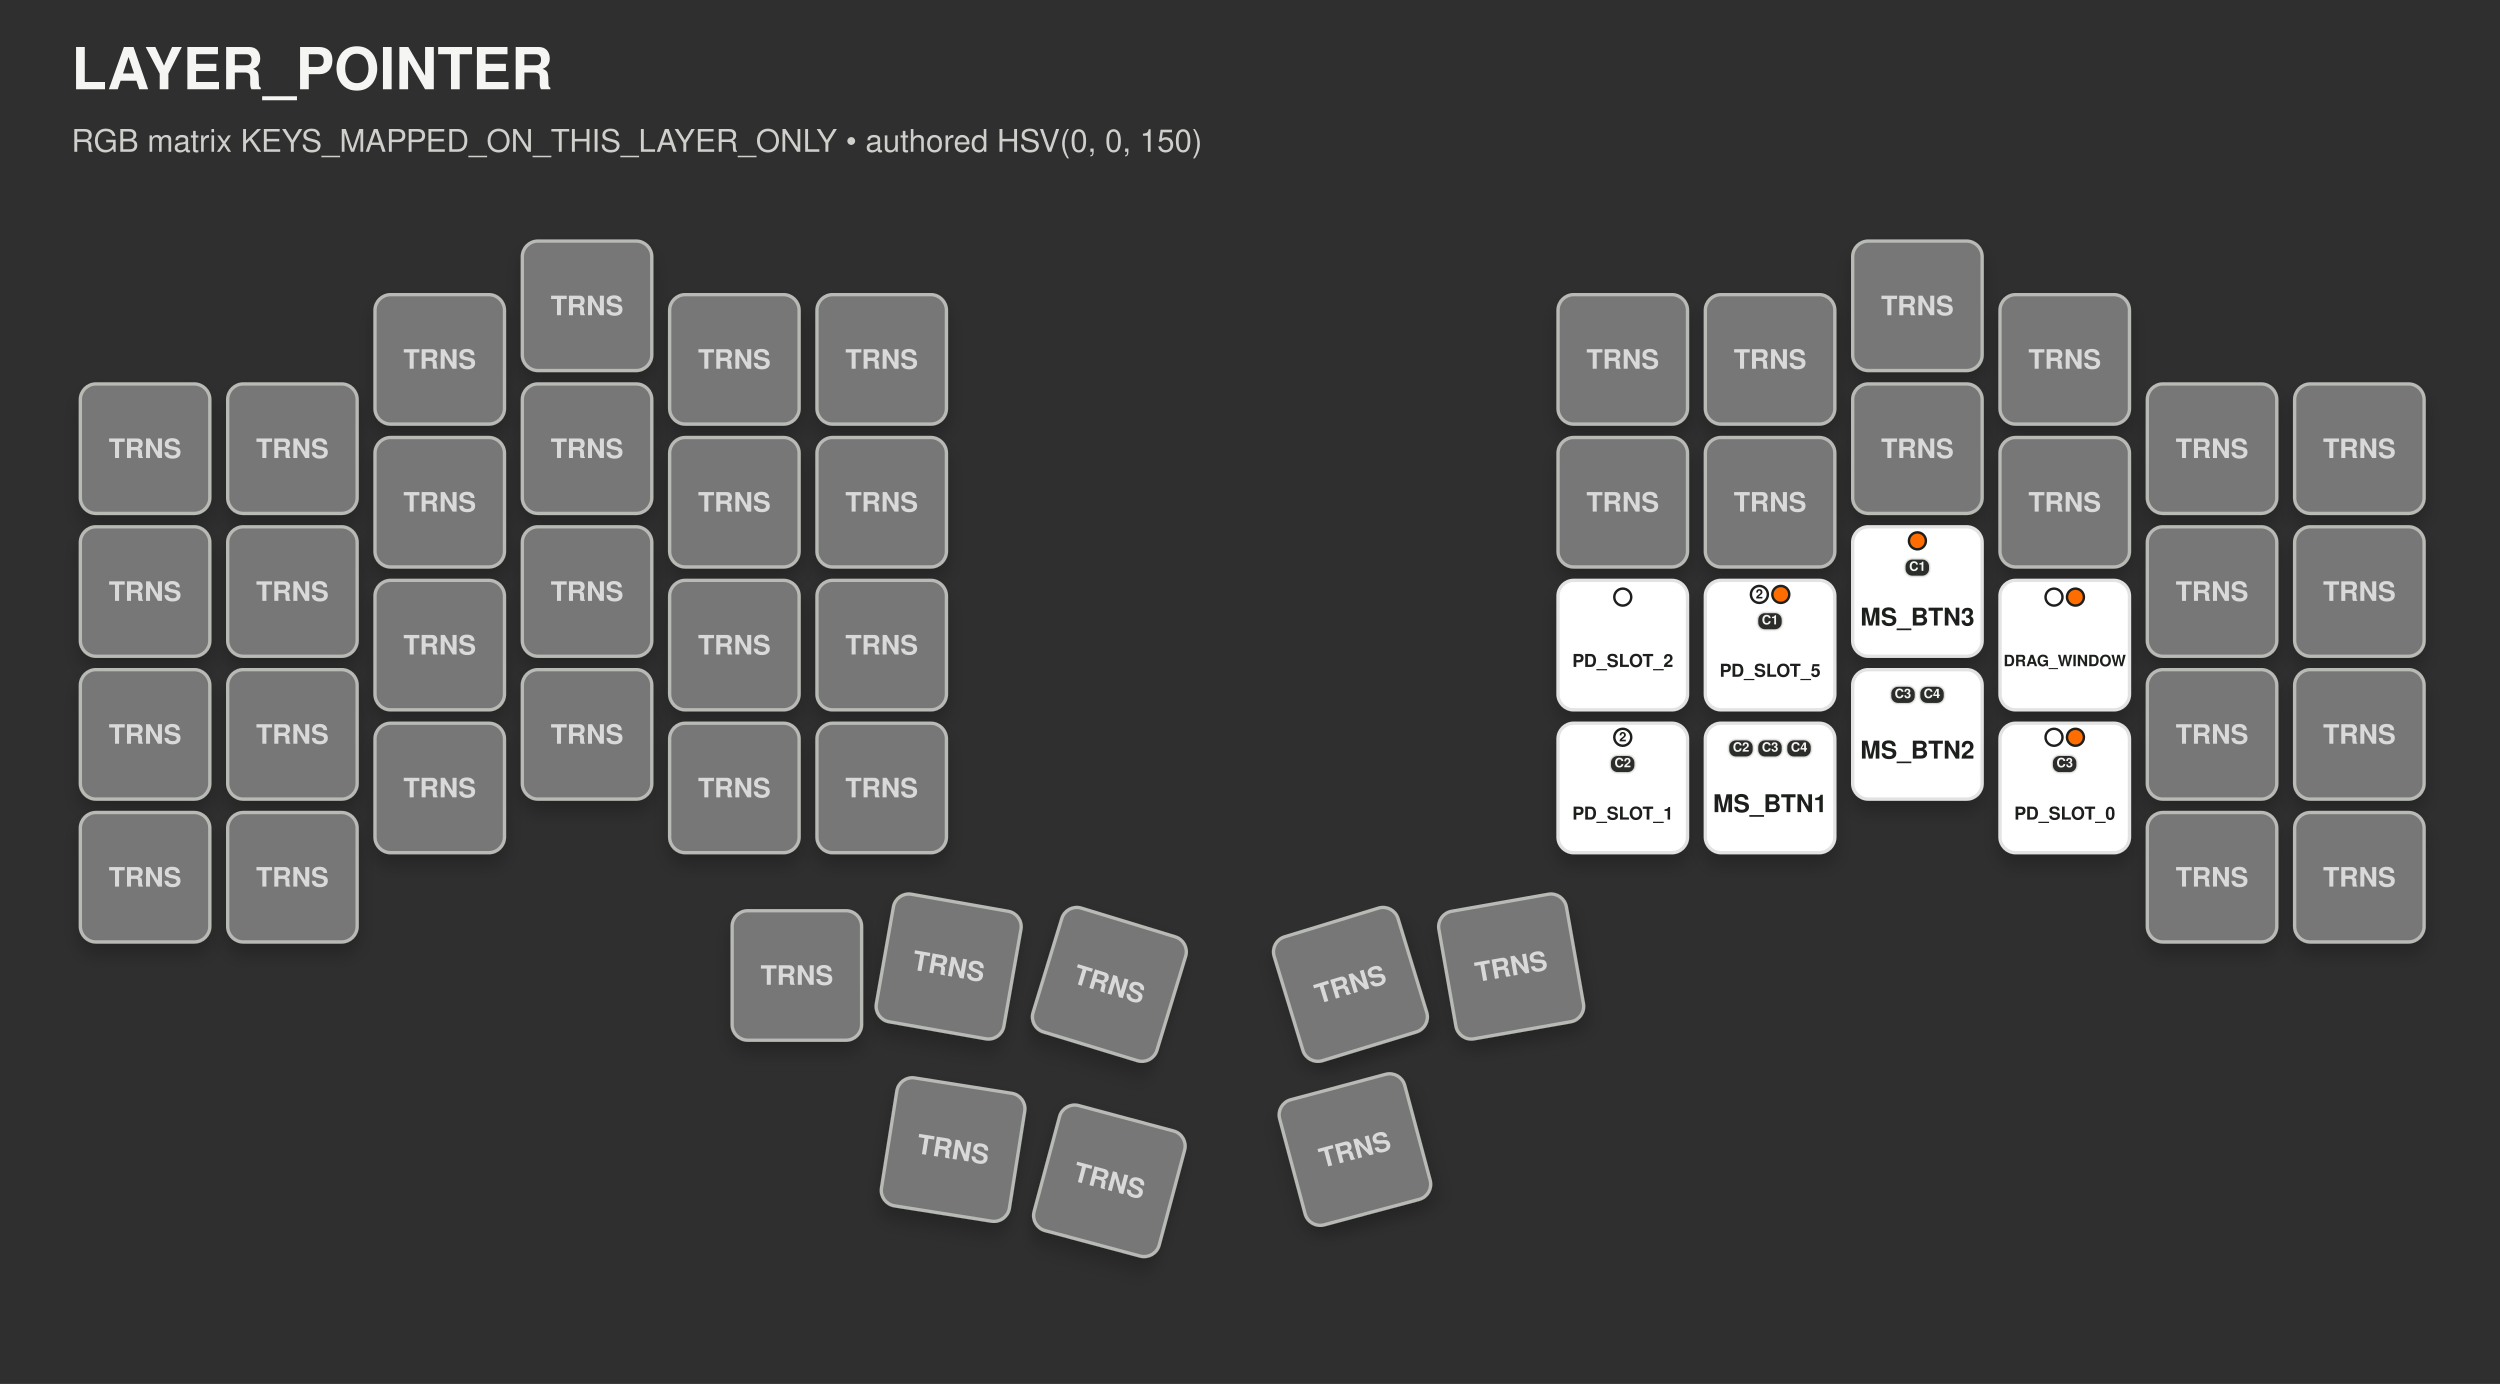
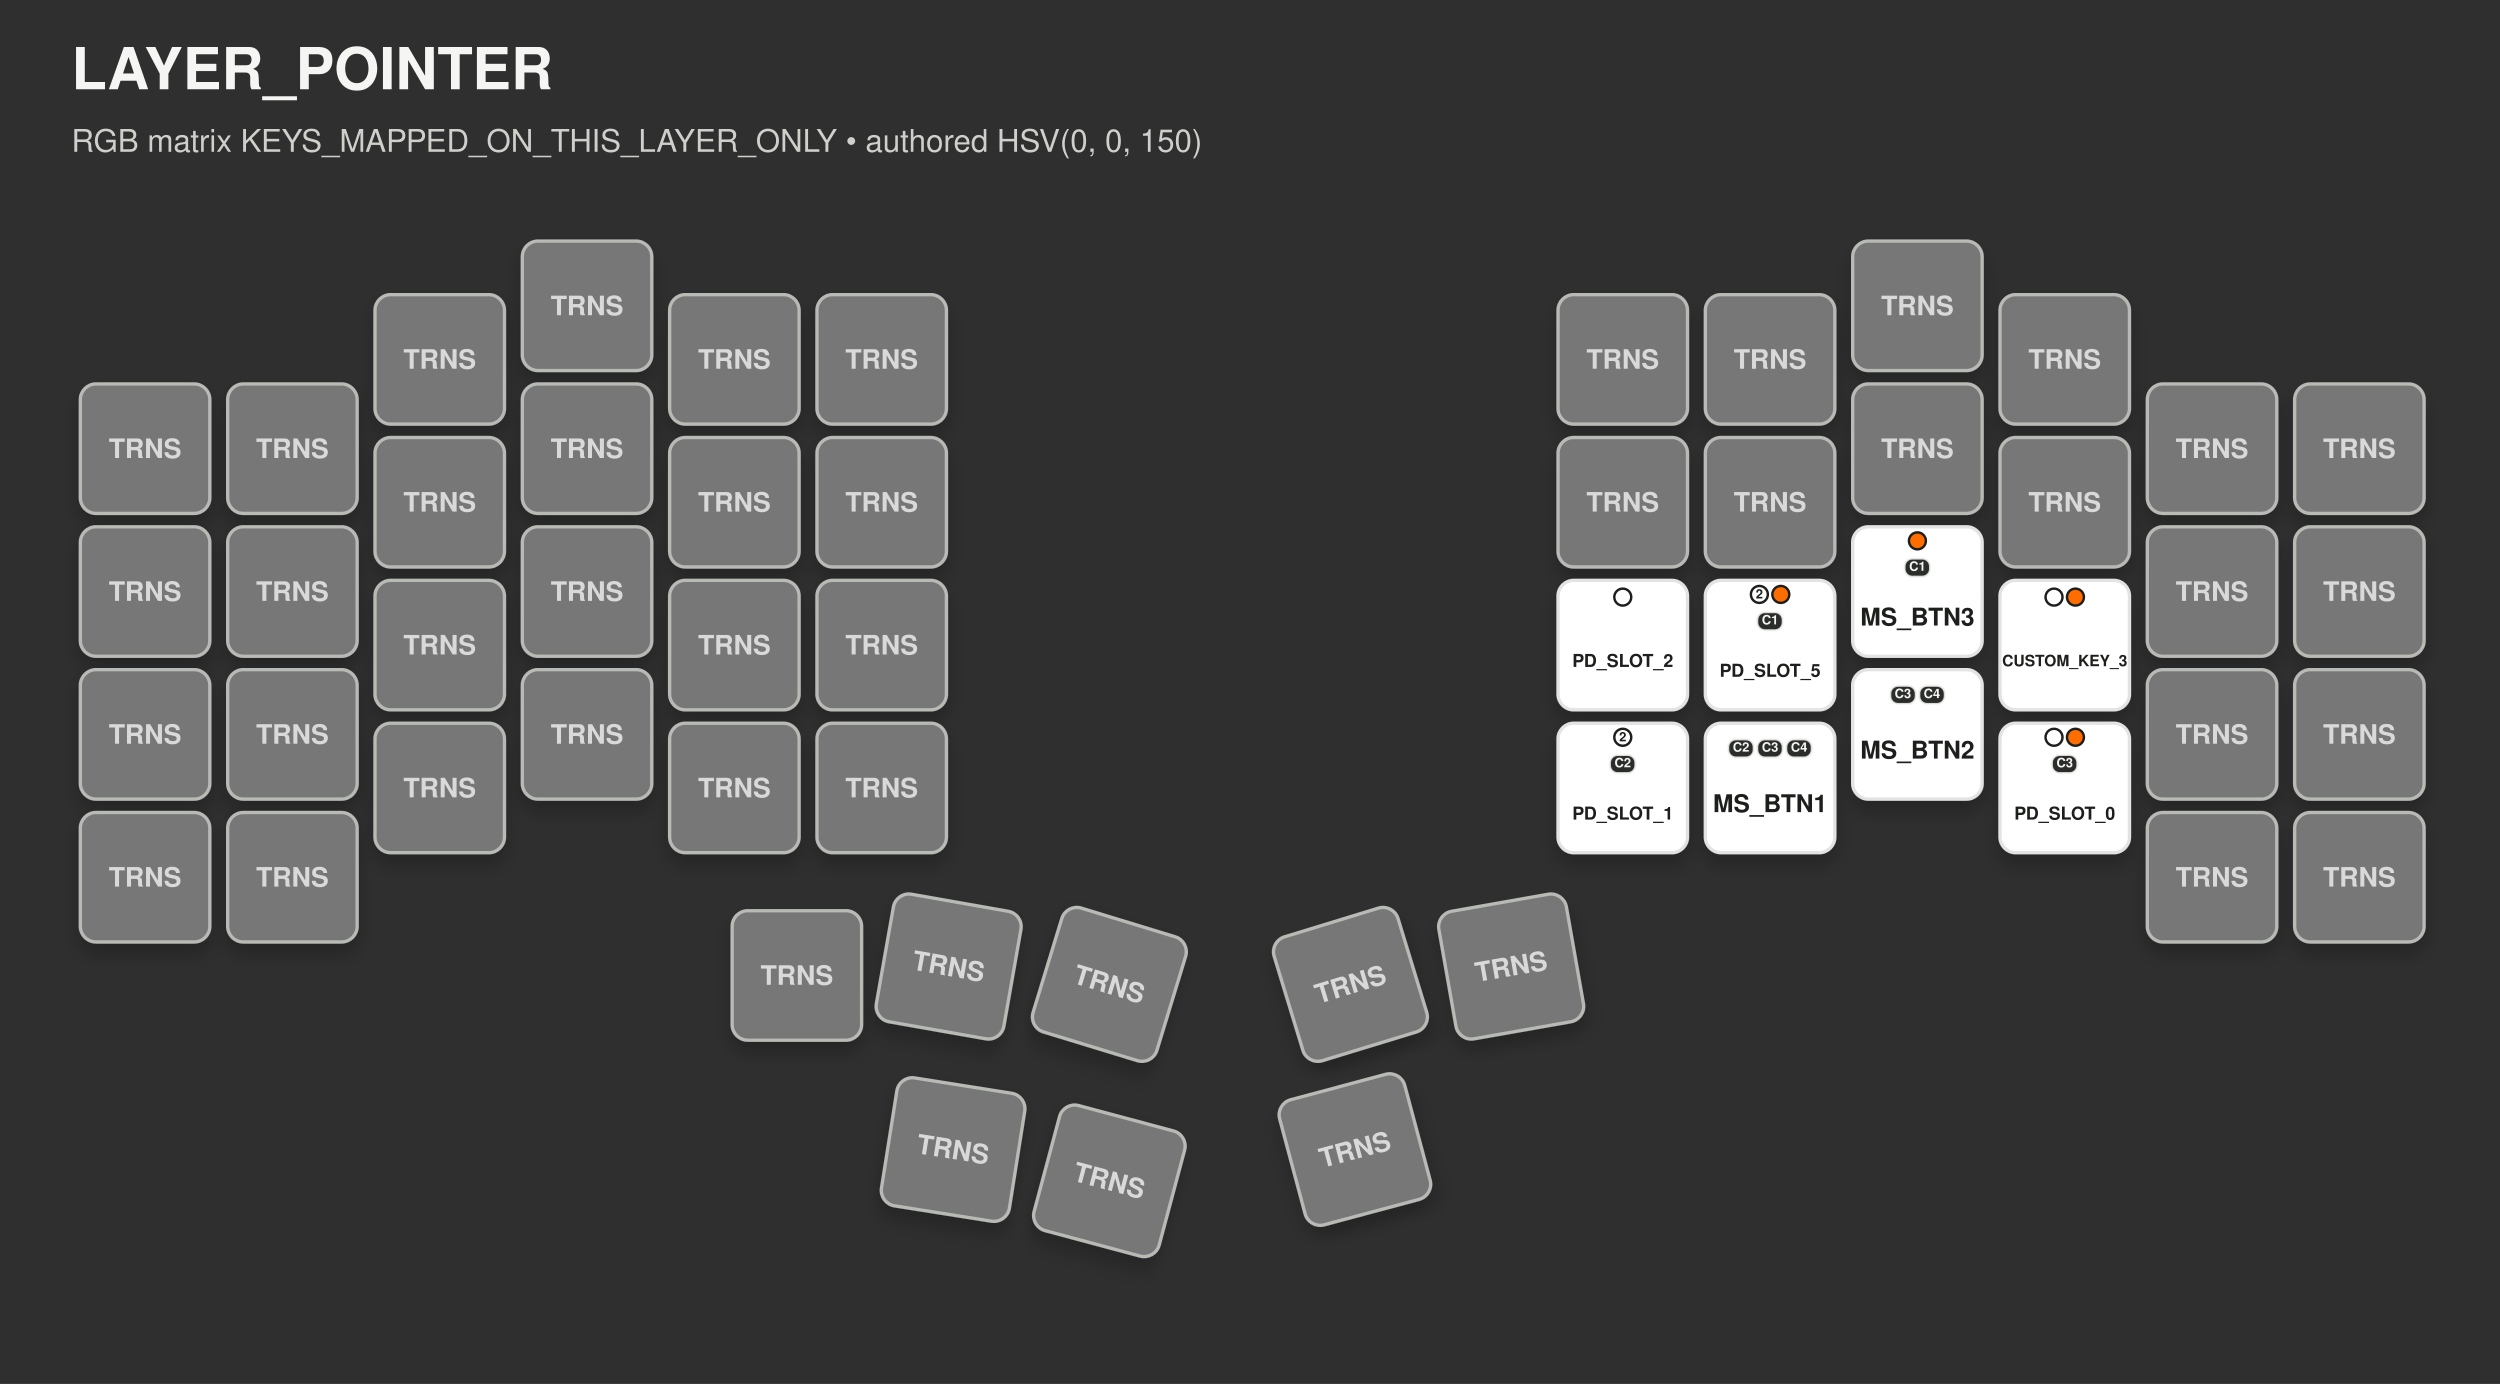
<svg xmlns="http://www.w3.org/2000/svg" width="1120" height="620" viewBox="0 0 1120 620" role="img" aria-labelledby="title desc">
  <defs>
    <filter id="shadow" x="-20%" y="-20%" width="140%" height="140%">
      <feDropShadow dx="0" dy="5" stdDeviation="4" flood-color="#000000" flood-opacity="0.22" />
    </filter>
  </defs>
  <rect width="1120" height="620" fill="#2f2f2f" />
  <text x="32" y="40" fill="#f5f5f3" font-size="26" font-family="Helvetica, Arial, sans-serif" font-weight="700">LAYER_POINTER</text>
  <text x="32" y="68" fill="#cfcfcb" font-size="14" font-family="Helvetica, Arial, sans-serif">RGB matrix KEYS_MAPPED_ON_THIS_LAYER_ONLY • authored HSV(0, 0, 150)</text>
  <g transform="rotate(0 65.0 201.0)">
    <rect x="36.0" y="172.0" width="58" height="58" rx="7" fill="#777777" stroke="#b8bab5" stroke-width="1.5" filter="url(#shadow)" />
    <text x="65.0" y="201.0" fill="#ffffff" fill-opacity="0.72" font-size="12.0" text-anchor="middle" dominant-baseline="middle" font-family="Helvetica, Arial, sans-serif" font-weight="600">TRNS</text>
  </g>
  <g transform="rotate(0 131.0 201.0)">
    <rect x="102.0" y="172.0" width="58" height="58" rx="7" fill="#777777" stroke="#b8bab5" stroke-width="1.5" filter="url(#shadow)" />
    <text x="131.0" y="201.0" fill="#ffffff" fill-opacity="0.72" font-size="12.0" text-anchor="middle" dominant-baseline="middle" font-family="Helvetica, Arial, sans-serif" font-weight="600">TRNS</text>
  </g>
  <g transform="rotate(0 197.0 161.0)">
    <rect x="168.0" y="132.0" width="58" height="58" rx="7" fill="#777777" stroke="#b8bab5" stroke-width="1.5" filter="url(#shadow)" />
    <text x="197.0" y="161.0" fill="#ffffff" fill-opacity="0.72" font-size="12.0" text-anchor="middle" dominant-baseline="middle" font-family="Helvetica, Arial, sans-serif" font-weight="600">TRNS</text>
  </g>
  <g transform="rotate(0 263.0 137.0)">
    <rect x="234.0" y="108.0" width="58" height="58" rx="7" fill="#777777" stroke="#b8bab5" stroke-width="1.5" filter="url(#shadow)" />
    <text x="263.0" y="137.0" fill="#ffffff" fill-opacity="0.72" font-size="12.0" text-anchor="middle" dominant-baseline="middle" font-family="Helvetica, Arial, sans-serif" font-weight="600">TRNS</text>
  </g>
  <g transform="rotate(0 329.0 161.0)">
    <rect x="300.0" y="132.0" width="58" height="58" rx="7" fill="#777777" stroke="#b8bab5" stroke-width="1.5" filter="url(#shadow)" />
    <text x="329.0" y="161.0" fill="#ffffff" fill-opacity="0.72" font-size="12.0" text-anchor="middle" dominant-baseline="middle" font-family="Helvetica, Arial, sans-serif" font-weight="600">TRNS</text>
  </g>
  <g transform="rotate(0 395.0 161.0)">
    <rect x="366.0" y="132.0" width="58" height="58" rx="7" fill="#777777" stroke="#b8bab5" stroke-width="1.5" filter="url(#shadow)" />
    <text x="395.0" y="161.0" fill="#ffffff" fill-opacity="0.72" font-size="12.0" text-anchor="middle" dominant-baseline="middle" font-family="Helvetica, Arial, sans-serif" font-weight="600">TRNS</text>
  </g>
  <g transform="rotate(0 727.0 161.0)">
    <rect x="698.0" y="132.0" width="58" height="58" rx="7" fill="#777777" stroke="#b8bab5" stroke-width="1.5" filter="url(#shadow)" />
    <text x="727.0" y="161.0" fill="#ffffff" fill-opacity="0.72" font-size="12.0" text-anchor="middle" dominant-baseline="middle" font-family="Helvetica, Arial, sans-serif" font-weight="600">TRNS</text>
  </g>
  <g transform="rotate(0 793.0 161.0)">
    <rect x="764.0" y="132.0" width="58" height="58" rx="7" fill="#777777" stroke="#b8bab5" stroke-width="1.5" filter="url(#shadow)" />
    <text x="793.0" y="161.0" fill="#ffffff" fill-opacity="0.72" font-size="12.0" text-anchor="middle" dominant-baseline="middle" font-family="Helvetica, Arial, sans-serif" font-weight="600">TRNS</text>
  </g>
  <g transform="rotate(0 859.0 137.0)">
    <rect x="830.0" y="108.0" width="58" height="58" rx="7" fill="#777777" stroke="#b8bab5" stroke-width="1.5" filter="url(#shadow)" />
    <text x="859.0" y="137.0" fill="#ffffff" fill-opacity="0.72" font-size="12.0" text-anchor="middle" dominant-baseline="middle" font-family="Helvetica, Arial, sans-serif" font-weight="600">TRNS</text>
  </g>
  <g transform="rotate(0 925.0 161.0)">
    <rect x="896.0" y="132.0" width="58" height="58" rx="7" fill="#777777" stroke="#b8bab5" stroke-width="1.5" filter="url(#shadow)" />
    <text x="925.0" y="161.0" fill="#ffffff" fill-opacity="0.72" font-size="12.0" text-anchor="middle" dominant-baseline="middle" font-family="Helvetica, Arial, sans-serif" font-weight="600">TRNS</text>
  </g>
  <g transform="rotate(0 991.0 201.0)">
    <rect x="962.0" y="172.0" width="58" height="58" rx="7" fill="#777777" stroke="#b8bab5" stroke-width="1.5" filter="url(#shadow)" />
    <text x="991.0" y="201.0" fill="#ffffff" fill-opacity="0.72" font-size="12.0" text-anchor="middle" dominant-baseline="middle" font-family="Helvetica, Arial, sans-serif" font-weight="600">TRNS</text>
  </g>
  <g transform="rotate(0 1057.0 201.0)">
    <rect x="1028.0" y="172.0" width="58" height="58" rx="7" fill="#777777" stroke="#b8bab5" stroke-width="1.5" filter="url(#shadow)" />
    <text x="1057.0" y="201.0" fill="#ffffff" fill-opacity="0.72" font-size="12.0" text-anchor="middle" dominant-baseline="middle" font-family="Helvetica, Arial, sans-serif" font-weight="600">TRNS</text>
  </g>
  <g transform="rotate(0 65.0 265.0)">
    <rect x="36.0" y="236.0" width="58" height="58" rx="7" fill="#777777" stroke="#b8bab5" stroke-width="1.5" filter="url(#shadow)" />
    <text x="65.0" y="265.0" fill="#ffffff" fill-opacity="0.72" font-size="12.0" text-anchor="middle" dominant-baseline="middle" font-family="Helvetica, Arial, sans-serif" font-weight="600">TRNS</text>
  </g>
  <g transform="rotate(0 131.0 265.0)">
    <rect x="102.0" y="236.0" width="58" height="58" rx="7" fill="#777777" stroke="#b8bab5" stroke-width="1.5" filter="url(#shadow)" />
    <text x="131.0" y="265.0" fill="#ffffff" fill-opacity="0.72" font-size="12.0" text-anchor="middle" dominant-baseline="middle" font-family="Helvetica, Arial, sans-serif" font-weight="600">TRNS</text>
  </g>
  <g transform="rotate(0 197.0 225.0)">
    <rect x="168.0" y="196.0" width="58" height="58" rx="7" fill="#777777" stroke="#b8bab5" stroke-width="1.5" filter="url(#shadow)" />
    <text x="197.0" y="225.0" fill="#ffffff" fill-opacity="0.72" font-size="12.0" text-anchor="middle" dominant-baseline="middle" font-family="Helvetica, Arial, sans-serif" font-weight="600">TRNS</text>
  </g>
  <g transform="rotate(0 263.0 201.0)">
    <rect x="234.0" y="172.0" width="58" height="58" rx="7" fill="#777777" stroke="#b8bab5" stroke-width="1.5" filter="url(#shadow)" />
    <text x="263.0" y="201.0" fill="#ffffff" fill-opacity="0.72" font-size="12.0" text-anchor="middle" dominant-baseline="middle" font-family="Helvetica, Arial, sans-serif" font-weight="600">TRNS</text>
  </g>
  <g transform="rotate(0 329.0 225.0)">
    <rect x="300.0" y="196.0" width="58" height="58" rx="7" fill="#777777" stroke="#b8bab5" stroke-width="1.5" filter="url(#shadow)" />
    <text x="329.0" y="225.0" fill="#ffffff" fill-opacity="0.72" font-size="12.0" text-anchor="middle" dominant-baseline="middle" font-family="Helvetica, Arial, sans-serif" font-weight="600">TRNS</text>
  </g>
  <g transform="rotate(0 395.0 225.0)">
    <rect x="366.0" y="196.0" width="58" height="58" rx="7" fill="#777777" stroke="#b8bab5" stroke-width="1.5" filter="url(#shadow)" />
    <text x="395.0" y="225.0" fill="#ffffff" fill-opacity="0.72" font-size="12.0" text-anchor="middle" dominant-baseline="middle" font-family="Helvetica, Arial, sans-serif" font-weight="600">TRNS</text>
  </g>
  <g transform="rotate(0 727.0 225.0)">
    <rect x="698.0" y="196.0" width="58" height="58" rx="7" fill="#777777" stroke="#b8bab5" stroke-width="1.5" filter="url(#shadow)" />
    <text x="727.0" y="225.0" fill="#ffffff" fill-opacity="0.72" font-size="12.0" text-anchor="middle" dominant-baseline="middle" font-family="Helvetica, Arial, sans-serif" font-weight="600">TRNS</text>
  </g>
  <g transform="rotate(0 793.0 225.0)">
    <rect x="764.0" y="196.0" width="58" height="58" rx="7" fill="#777777" stroke="#b8bab5" stroke-width="1.5" filter="url(#shadow)" />
    <text x="793.0" y="225.0" fill="#ffffff" fill-opacity="0.72" font-size="12.0" text-anchor="middle" dominant-baseline="middle" font-family="Helvetica, Arial, sans-serif" font-weight="600">TRNS</text>
  </g>
  <g transform="rotate(0 859.0 201.0)">
    <rect x="830.0" y="172.0" width="58" height="58" rx="7" fill="#777777" stroke="#b8bab5" stroke-width="1.5" filter="url(#shadow)" />
    <text x="859.0" y="201.0" fill="#ffffff" fill-opacity="0.72" font-size="12.0" text-anchor="middle" dominant-baseline="middle" font-family="Helvetica, Arial, sans-serif" font-weight="600">TRNS</text>
  </g>
  <g transform="rotate(0 925.0 225.0)">
    <rect x="896.0" y="196.0" width="58" height="58" rx="7" fill="#777777" stroke="#b8bab5" stroke-width="1.5" filter="url(#shadow)" />
    <text x="925.0" y="225.0" fill="#ffffff" fill-opacity="0.72" font-size="12.0" text-anchor="middle" dominant-baseline="middle" font-family="Helvetica, Arial, sans-serif" font-weight="600">TRNS</text>
  </g>
  <g transform="rotate(0 991.0 265.0)">
    <rect x="962.0" y="236.0" width="58" height="58" rx="7" fill="#777777" stroke="#b8bab5" stroke-width="1.5" filter="url(#shadow)" />
    <text x="991.0" y="265.0" fill="#ffffff" fill-opacity="0.72" font-size="12.0" text-anchor="middle" dominant-baseline="middle" font-family="Helvetica, Arial, sans-serif" font-weight="600">TRNS</text>
  </g>
  <g transform="rotate(0 1057.0 265.0)">
    <rect x="1028.0" y="236.0" width="58" height="58" rx="7" fill="#777777" stroke="#b8bab5" stroke-width="1.5" filter="url(#shadow)" />
    <text x="1057.0" y="265.0" fill="#ffffff" fill-opacity="0.72" font-size="12.0" text-anchor="middle" dominant-baseline="middle" font-family="Helvetica, Arial, sans-serif" font-weight="600">TRNS</text>
  </g>
  <g transform="rotate(0 65.0 329.0)">
    <rect x="36.0" y="300.0" width="58" height="58" rx="7" fill="#777777" stroke="#b8bab5" stroke-width="1.5" filter="url(#shadow)" />
    <text x="65.0" y="329.0" fill="#ffffff" fill-opacity="0.72" font-size="12.0" text-anchor="middle" dominant-baseline="middle" font-family="Helvetica, Arial, sans-serif" font-weight="600">TRNS</text>
  </g>
  <g transform="rotate(0 131.0 329.0)">
    <rect x="102.0" y="300.0" width="58" height="58" rx="7" fill="#777777" stroke="#b8bab5" stroke-width="1.5" filter="url(#shadow)" />
    <text x="131.0" y="329.0" fill="#ffffff" fill-opacity="0.72" font-size="12.0" text-anchor="middle" dominant-baseline="middle" font-family="Helvetica, Arial, sans-serif" font-weight="600">TRNS</text>
  </g>
  <g transform="rotate(0 197.0 289.0)">
    <rect x="168.0" y="260.0" width="58" height="58" rx="7" fill="#777777" stroke="#b8bab5" stroke-width="1.5" filter="url(#shadow)" />
    <text x="197.0" y="289.0" fill="#ffffff" fill-opacity="0.72" font-size="12.0" text-anchor="middle" dominant-baseline="middle" font-family="Helvetica, Arial, sans-serif" font-weight="600">TRNS</text>
  </g>
  <g transform="rotate(0 263.0 265.0)">
    <rect x="234.0" y="236.0" width="58" height="58" rx="7" fill="#777777" stroke="#b8bab5" stroke-width="1.5" filter="url(#shadow)" />
    <text x="263.0" y="265.0" fill="#ffffff" fill-opacity="0.72" font-size="12.0" text-anchor="middle" dominant-baseline="middle" font-family="Helvetica, Arial, sans-serif" font-weight="600">TRNS</text>
  </g>
  <g transform="rotate(0 329.0 289.0)">
    <rect x="300.0" y="260.0" width="58" height="58" rx="7" fill="#777777" stroke="#b8bab5" stroke-width="1.5" filter="url(#shadow)" />
    <text x="329.0" y="289.0" fill="#ffffff" fill-opacity="0.72" font-size="12.0" text-anchor="middle" dominant-baseline="middle" font-family="Helvetica, Arial, sans-serif" font-weight="600">TRNS</text>
  </g>
  <g transform="rotate(0 395.0 289.0)">
    <rect x="366.0" y="260.0" width="58" height="58" rx="7" fill="#777777" stroke="#b8bab5" stroke-width="1.5" filter="url(#shadow)" />
    <text x="395.0" y="289.0" fill="#ffffff" fill-opacity="0.72" font-size="12.0" text-anchor="middle" dominant-baseline="middle" font-family="Helvetica, Arial, sans-serif" font-weight="600">TRNS</text>
  </g>
  <g transform="rotate(0 727.0 289.0)">
    <rect x="698.0" y="260.0" width="58" height="58" rx="7" fill="#ffffff" stroke="#e3e3e3" stroke-width="1.5" filter="url(#shadow)" />
    <text x="727.0" y="296.0" fill="#1c1f1c" fill-opacity="1.00" font-size="8.0" text-anchor="middle" dominant-baseline="middle" font-family="Helvetica, Arial, sans-serif" font-weight="600">PD_SLOT_2</text>
    <circle cx="727.0" cy="267.5" r="3.8" fill="#ffffff" stroke="#1c1f1c" stroke-width="1.1" />
  </g>
  <g transform="rotate(0 793.0 289.0)">
    <rect x="764.0" y="260.0" width="58" height="58" rx="7" fill="#ffffff" stroke="#e3e3e3" stroke-width="1.5" filter="url(#shadow)" />
    <text x="793.0" y="300.4" fill="#1c1f1c" fill-opacity="1.00" font-size="8.0" text-anchor="middle" dominant-baseline="middle" font-family="Helvetica, Arial, sans-serif" font-weight="600">PD_SLOT_5</text>
    <circle cx="788.2" cy="266.3" r="3.8" fill="#ffffff" stroke="#1c1f1c" stroke-width="1.1" />
    <text x="788.2" y="266.8" fill="#1c1f1c" font-size="5.8" text-anchor="middle" dominant-baseline="central" font-family="Helvetica, Arial, sans-serif" font-weight="700">2</text>
    <circle cx="797.8" cy="266.3" r="3.8" fill="#ff6c00" stroke="#1c1f1c" stroke-width="1.1" />
    <rect x="787.2" y="274.2" width="11.5" height="8.2" rx="3.5" fill="#141714" fill-opacity="0.9" stroke="#f5f5f3" stroke-opacity="0.86" stroke-width="1" />
    <text x="793.0" y="278.4" fill="#f5f5f3" font-size="5.8" text-anchor="middle" dominant-baseline="central" font-family="Helvetica, Arial, sans-serif" font-weight="700">C1</text>
  </g>
  <g transform="rotate(0 859.0 265.0)">
    <rect x="830.0" y="236.0" width="58" height="58" rx="7" fill="#ffffff" stroke="#e3e3e3" stroke-width="1.5" filter="url(#shadow)" />
    <text x="859.0" y="276.4" fill="#1c1f1c" fill-opacity="1.00" font-size="11.0" text-anchor="middle" dominant-baseline="middle" font-family="Helvetica, Arial, sans-serif" font-weight="600" textLength="48.0" lengthAdjust="spacingAndGlyphs">MS_BTN3</text>
    <circle cx="859.0" cy="242.3" r="3.8" fill="#ff6c00" stroke="#1c1f1c" stroke-width="1.1" />
    <rect x="853.2" y="250.2" width="11.5" height="8.2" rx="3.5" fill="#141714" fill-opacity="0.9" stroke="#f5f5f3" stroke-opacity="0.86" stroke-width="1" />
    <text x="859.0" y="254.4" fill="#f5f5f3" font-size="5.8" text-anchor="middle" dominant-baseline="central" font-family="Helvetica, Arial, sans-serif" font-weight="700">C1</text>
  </g>
  <g transform="rotate(0 925.0 289.0)">
    <rect x="896.0" y="260.0" width="58" height="58" rx="7" fill="#ffffff" stroke="#e3e3e3" stroke-width="1.5" filter="url(#shadow)" />
-     <text x="925.0" y="296.0" fill="#1c1f1c" fill-opacity="1.00" font-size="7.0" text-anchor="middle" dominant-baseline="middle" font-family="Helvetica, Arial, sans-serif" font-weight="600" textLength="48.0" lengthAdjust="spacingAndGlyphs">DRAG_WINDOW</text>
+     <text x="925.0" y="296.0" fill="#1c1f1c" fill-opacity="1.00" font-size="7.0" text-anchor="middle" dominant-baseline="middle" font-family="Helvetica, Arial, sans-serif" font-weight="600" textLength="48.0" lengthAdjust="spacingAndGlyphs">CUSTOM_KEY_3</text>
    <circle cx="920.2" cy="267.5" r="3.8" fill="#ffffff" stroke="#1c1f1c" stroke-width="1.1" />
    <circle cx="929.8" cy="267.5" r="3.8" fill="#ff6c00" stroke="#1c1f1c" stroke-width="1.1" />
  </g>
  <g transform="rotate(0 991.0 329.0)">
    <rect x="962.0" y="300.0" width="58" height="58" rx="7" fill="#777777" stroke="#b8bab5" stroke-width="1.5" filter="url(#shadow)" />
    <text x="991.0" y="329.0" fill="#ffffff" fill-opacity="0.72" font-size="12.0" text-anchor="middle" dominant-baseline="middle" font-family="Helvetica, Arial, sans-serif" font-weight="600">TRNS</text>
  </g>
  <g transform="rotate(0 1057.0 329.0)">
    <rect x="1028.0" y="300.0" width="58" height="58" rx="7" fill="#777777" stroke="#b8bab5" stroke-width="1.5" filter="url(#shadow)" />
    <text x="1057.0" y="329.0" fill="#ffffff" fill-opacity="0.72" font-size="12.0" text-anchor="middle" dominant-baseline="middle" font-family="Helvetica, Arial, sans-serif" font-weight="600">TRNS</text>
  </g>
  <g transform="rotate(0 65.0 393.0)">
    <rect x="36.0" y="364.0" width="58" height="58" rx="7" fill="#777777" stroke="#b8bab5" stroke-width="1.5" filter="url(#shadow)" />
    <text x="65.0" y="393.0" fill="#ffffff" fill-opacity="0.72" font-size="12.0" text-anchor="middle" dominant-baseline="middle" font-family="Helvetica, Arial, sans-serif" font-weight="600">TRNS</text>
  </g>
  <g transform="rotate(0 131.0 393.0)">
    <rect x="102.0" y="364.0" width="58" height="58" rx="7" fill="#777777" stroke="#b8bab5" stroke-width="1.5" filter="url(#shadow)" />
    <text x="131.0" y="393.0" fill="#ffffff" fill-opacity="0.72" font-size="12.0" text-anchor="middle" dominant-baseline="middle" font-family="Helvetica, Arial, sans-serif" font-weight="600">TRNS</text>
  </g>
  <g transform="rotate(0 197.0 353.0)">
    <rect x="168.0" y="324.0" width="58" height="58" rx="7" fill="#777777" stroke="#b8bab5" stroke-width="1.5" filter="url(#shadow)" />
    <text x="197.0" y="353.0" fill="#ffffff" fill-opacity="0.72" font-size="12.0" text-anchor="middle" dominant-baseline="middle" font-family="Helvetica, Arial, sans-serif" font-weight="600">TRNS</text>
  </g>
  <g transform="rotate(0 263.0 329.0)">
    <rect x="234.0" y="300.0" width="58" height="58" rx="7" fill="#777777" stroke="#b8bab5" stroke-width="1.5" filter="url(#shadow)" />
    <text x="263.0" y="329.0" fill="#ffffff" fill-opacity="0.72" font-size="12.0" text-anchor="middle" dominant-baseline="middle" font-family="Helvetica, Arial, sans-serif" font-weight="600">TRNS</text>
  </g>
  <g transform="rotate(0 329.0 353.0)">
    <rect x="300.0" y="324.0" width="58" height="58" rx="7" fill="#777777" stroke="#b8bab5" stroke-width="1.5" filter="url(#shadow)" />
    <text x="329.0" y="353.0" fill="#ffffff" fill-opacity="0.72" font-size="12.0" text-anchor="middle" dominant-baseline="middle" font-family="Helvetica, Arial, sans-serif" font-weight="600">TRNS</text>
  </g>
  <g transform="rotate(0 395.0 353.0)">
    <rect x="366.0" y="324.0" width="58" height="58" rx="7" fill="#777777" stroke="#b8bab5" stroke-width="1.5" filter="url(#shadow)" />
    <text x="395.0" y="353.0" fill="#ffffff" fill-opacity="0.72" font-size="12.0" text-anchor="middle" dominant-baseline="middle" font-family="Helvetica, Arial, sans-serif" font-weight="600">TRNS</text>
  </g>
  <g transform="rotate(0 727.0 353.0)">
    <rect x="698.0" y="324.0" width="58" height="58" rx="7" fill="#ffffff" stroke="#e3e3e3" stroke-width="1.5" filter="url(#shadow)" />
    <text x="727.0" y="364.4" fill="#1c1f1c" fill-opacity="1.00" font-size="8.0" text-anchor="middle" dominant-baseline="middle" font-family="Helvetica, Arial, sans-serif" font-weight="600">PD_SLOT_1</text>
    <circle cx="727.0" cy="330.3" r="3.8" fill="#ffffff" stroke="#1c1f1c" stroke-width="1.1" />
    <text x="727.0" y="330.8" fill="#1c1f1c" font-size="5.8" text-anchor="middle" dominant-baseline="central" font-family="Helvetica, Arial, sans-serif" font-weight="700">2</text>
    <rect x="721.2" y="338.2" width="11.5" height="8.2" rx="3.5" fill="#141714" fill-opacity="0.9" stroke="#f5f5f3" stroke-opacity="0.86" stroke-width="1" />
    <text x="727.0" y="342.4" fill="#f5f5f3" font-size="5.8" text-anchor="middle" dominant-baseline="central" font-family="Helvetica, Arial, sans-serif" font-weight="700">C2</text>
  </g>
  <g transform="rotate(0 793.0 353.0)">
    <rect x="764.0" y="324.0" width="58" height="58" rx="7" fill="#ffffff" stroke="#e3e3e3" stroke-width="1.5" filter="url(#shadow)" />
    <text x="793.0" y="360.0" fill="#1c1f1c" fill-opacity="1.00" font-size="11.0" text-anchor="middle" dominant-baseline="middle" font-family="Helvetica, Arial, sans-serif" font-weight="600">MS_BTN1</text>
    <rect x="774.2" y="331.2" width="11.5" height="8.2" rx="3.5" fill="#141714" fill-opacity="0.9" stroke="#f5f5f3" stroke-opacity="0.86" stroke-width="1" />
    <text x="780.0" y="335.4" fill="#f5f5f3" font-size="5.8" text-anchor="middle" dominant-baseline="central" font-family="Helvetica, Arial, sans-serif" font-weight="700">C2</text>
    <rect x="787.2" y="331.2" width="11.5" height="8.2" rx="3.5" fill="#141714" fill-opacity="0.9" stroke="#f5f5f3" stroke-opacity="0.86" stroke-width="1" />
    <text x="793.0" y="335.4" fill="#f5f5f3" font-size="5.8" text-anchor="middle" dominant-baseline="central" font-family="Helvetica, Arial, sans-serif" font-weight="700">C3</text>
    <rect x="800.2" y="331.2" width="11.5" height="8.2" rx="3.5" fill="#141714" fill-opacity="0.9" stroke="#f5f5f3" stroke-opacity="0.86" stroke-width="1" />
    <text x="806.0" y="335.4" fill="#f5f5f3" font-size="5.8" text-anchor="middle" dominant-baseline="central" font-family="Helvetica, Arial, sans-serif" font-weight="700">C4</text>
  </g>
  <g transform="rotate(0 859.0 329.0)">
    <rect x="830.0" y="300.0" width="58" height="58" rx="7" fill="#ffffff" stroke="#e3e3e3" stroke-width="1.5" filter="url(#shadow)" />
    <text x="859.0" y="336.0" fill="#1c1f1c" fill-opacity="1.00" font-size="11.0" text-anchor="middle" dominant-baseline="middle" font-family="Helvetica, Arial, sans-serif" font-weight="600" textLength="48.0" lengthAdjust="spacingAndGlyphs">MS_BTN2</text>
    <rect x="846.8" y="307.2" width="11.5" height="8.2" rx="3.5" fill="#141714" fill-opacity="0.9" stroke="#f5f5f3" stroke-opacity="0.86" stroke-width="1" />
    <text x="852.5" y="311.4" fill="#f5f5f3" font-size="5.8" text-anchor="middle" dominant-baseline="central" font-family="Helvetica, Arial, sans-serif" font-weight="700">C3</text>
    <rect x="859.8" y="307.2" width="11.5" height="8.2" rx="3.5" fill="#141714" fill-opacity="0.9" stroke="#f5f5f3" stroke-opacity="0.86" stroke-width="1" />
    <text x="865.5" y="311.4" fill="#f5f5f3" font-size="5.8" text-anchor="middle" dominant-baseline="central" font-family="Helvetica, Arial, sans-serif" font-weight="700">C4</text>
  </g>
  <g transform="rotate(0 925.0 353.0)">
    <rect x="896.0" y="324.0" width="58" height="58" rx="7" fill="#ffffff" stroke="#e3e3e3" stroke-width="1.5" filter="url(#shadow)" />
    <text x="925.0" y="364.4" fill="#1c1f1c" fill-opacity="1.00" font-size="8.0" text-anchor="middle" dominant-baseline="middle" font-family="Helvetica, Arial, sans-serif" font-weight="600">PD_SLOT_0</text>
    <circle cx="920.2" cy="330.3" r="3.8" fill="#ffffff" stroke="#1c1f1c" stroke-width="1.1" />
    <circle cx="929.8" cy="330.3" r="3.8" fill="#ff6c00" stroke="#1c1f1c" stroke-width="1.1" />
    <rect x="919.2" y="338.2" width="11.5" height="8.2" rx="3.5" fill="#141714" fill-opacity="0.9" stroke="#f5f5f3" stroke-opacity="0.86" stroke-width="1" />
    <text x="925.0" y="342.4" fill="#f5f5f3" font-size="5.8" text-anchor="middle" dominant-baseline="central" font-family="Helvetica, Arial, sans-serif" font-weight="700">C3</text>
  </g>
  <g transform="rotate(0 991.0 393.0)">
    <rect x="962.0" y="364.0" width="58" height="58" rx="7" fill="#777777" stroke="#b8bab5" stroke-width="1.5" filter="url(#shadow)" />
    <text x="991.0" y="393.0" fill="#ffffff" fill-opacity="0.72" font-size="12.0" text-anchor="middle" dominant-baseline="middle" font-family="Helvetica, Arial, sans-serif" font-weight="600">TRNS</text>
  </g>
  <g transform="rotate(0 1057.0 393.0)">
    <rect x="1028.0" y="364.0" width="58" height="58" rx="7" fill="#777777" stroke="#b8bab5" stroke-width="1.5" filter="url(#shadow)" />
    <text x="1057.0" y="393.0" fill="#ffffff" fill-opacity="0.72" font-size="12.0" text-anchor="middle" dominant-baseline="middle" font-family="Helvetica, Arial, sans-serif" font-weight="600">TRNS</text>
  </g>
  <g transform="rotate(0 357.0 437.0)">
    <rect x="328.0" y="408.0" width="58" height="58" rx="7" fill="#777777" stroke="#b8bab5" stroke-width="1.5" filter="url(#shadow)" />
    <text x="357.0" y="437.0" fill="#ffffff" fill-opacity="0.72" font-size="12.0" text-anchor="middle" dominant-baseline="middle" font-family="Helvetica, Arial, sans-serif" font-weight="600">TRNS</text>
  </g>
  <g transform="rotate(10 425.0 433.0)">
    <rect x="396.0" y="404.0" width="58" height="58" rx="7" fill="#777777" stroke="#b8bab5" stroke-width="1.5" filter="url(#shadow)" />
    <text x="425.0" y="433.0" fill="#ffffff" fill-opacity="0.72" font-size="12.0" text-anchor="middle" dominant-baseline="middle" font-family="Helvetica, Arial, sans-serif" font-weight="600">TRNS</text>
  </g>
  <g transform="rotate(17 497.0 441.0)">
    <rect x="468.0" y="412.0" width="58" height="58" rx="7" fill="#777777" stroke="#b8bab5" stroke-width="1.5" filter="url(#shadow)" />
    <text x="497.0" y="441.0" fill="#ffffff" fill-opacity="0.72" font-size="12.0" text-anchor="middle" dominant-baseline="middle" font-family="Helvetica, Arial, sans-serif" font-weight="600">TRNS</text>
  </g>
  <g transform="rotate(-17 605.0 441.0)">
    <rect x="576.0" y="412.0" width="58" height="58" rx="7" fill="#777777" stroke="#b8bab5" stroke-width="1.5" filter="url(#shadow)" />
    <text x="605.0" y="441.0" fill="#ffffff" fill-opacity="0.72" font-size="12.0" text-anchor="middle" dominant-baseline="middle" font-family="Helvetica, Arial, sans-serif" font-weight="600">TRNS</text>
  </g>
  <g transform="rotate(-10 677.0 433.0)">
    <rect x="648.0" y="404.0" width="58" height="58" rx="7" fill="#777777" stroke="#b8bab5" stroke-width="1.5" filter="url(#shadow)" />
    <text x="677.0" y="433.0" fill="#ffffff" fill-opacity="0.72" font-size="12.0" text-anchor="middle" dominant-baseline="middle" font-family="Helvetica, Arial, sans-serif" font-weight="600">TRNS</text>
  </g>
  <g transform="rotate(9 427.0 515.0)">
    <rect x="398.0" y="486.0" width="58" height="58" rx="7" fill="#777777" stroke="#b8bab5" stroke-width="1.5" filter="url(#shadow)" />
    <text x="427.0" y="515.0" fill="#ffffff" fill-opacity="0.72" font-size="12.0" text-anchor="middle" dominant-baseline="middle" font-family="Helvetica, Arial, sans-serif" font-weight="600">TRNS</text>
  </g>
  <g transform="rotate(15 497.0 529.0)">
    <rect x="468.0" y="500.0" width="58" height="58" rx="7" fill="#777777" stroke="#b8bab5" stroke-width="1.5" filter="url(#shadow)" />
    <text x="497.0" y="529.0" fill="#ffffff" fill-opacity="0.72" font-size="12.0" text-anchor="middle" dominant-baseline="middle" font-family="Helvetica, Arial, sans-serif" font-weight="600">TRNS</text>
  </g>
  <g transform="rotate(-15 607.0 515.0)">
    <rect x="578.0" y="486.0" width="58" height="58" rx="7" fill="#777777" stroke="#b8bab5" stroke-width="1.5" filter="url(#shadow)" />
    <text x="607.0" y="515.0" fill="#ffffff" fill-opacity="0.72" font-size="12.0" text-anchor="middle" dominant-baseline="middle" font-family="Helvetica, Arial, sans-serif" font-weight="600">TRNS</text>
  </g>
</svg>
